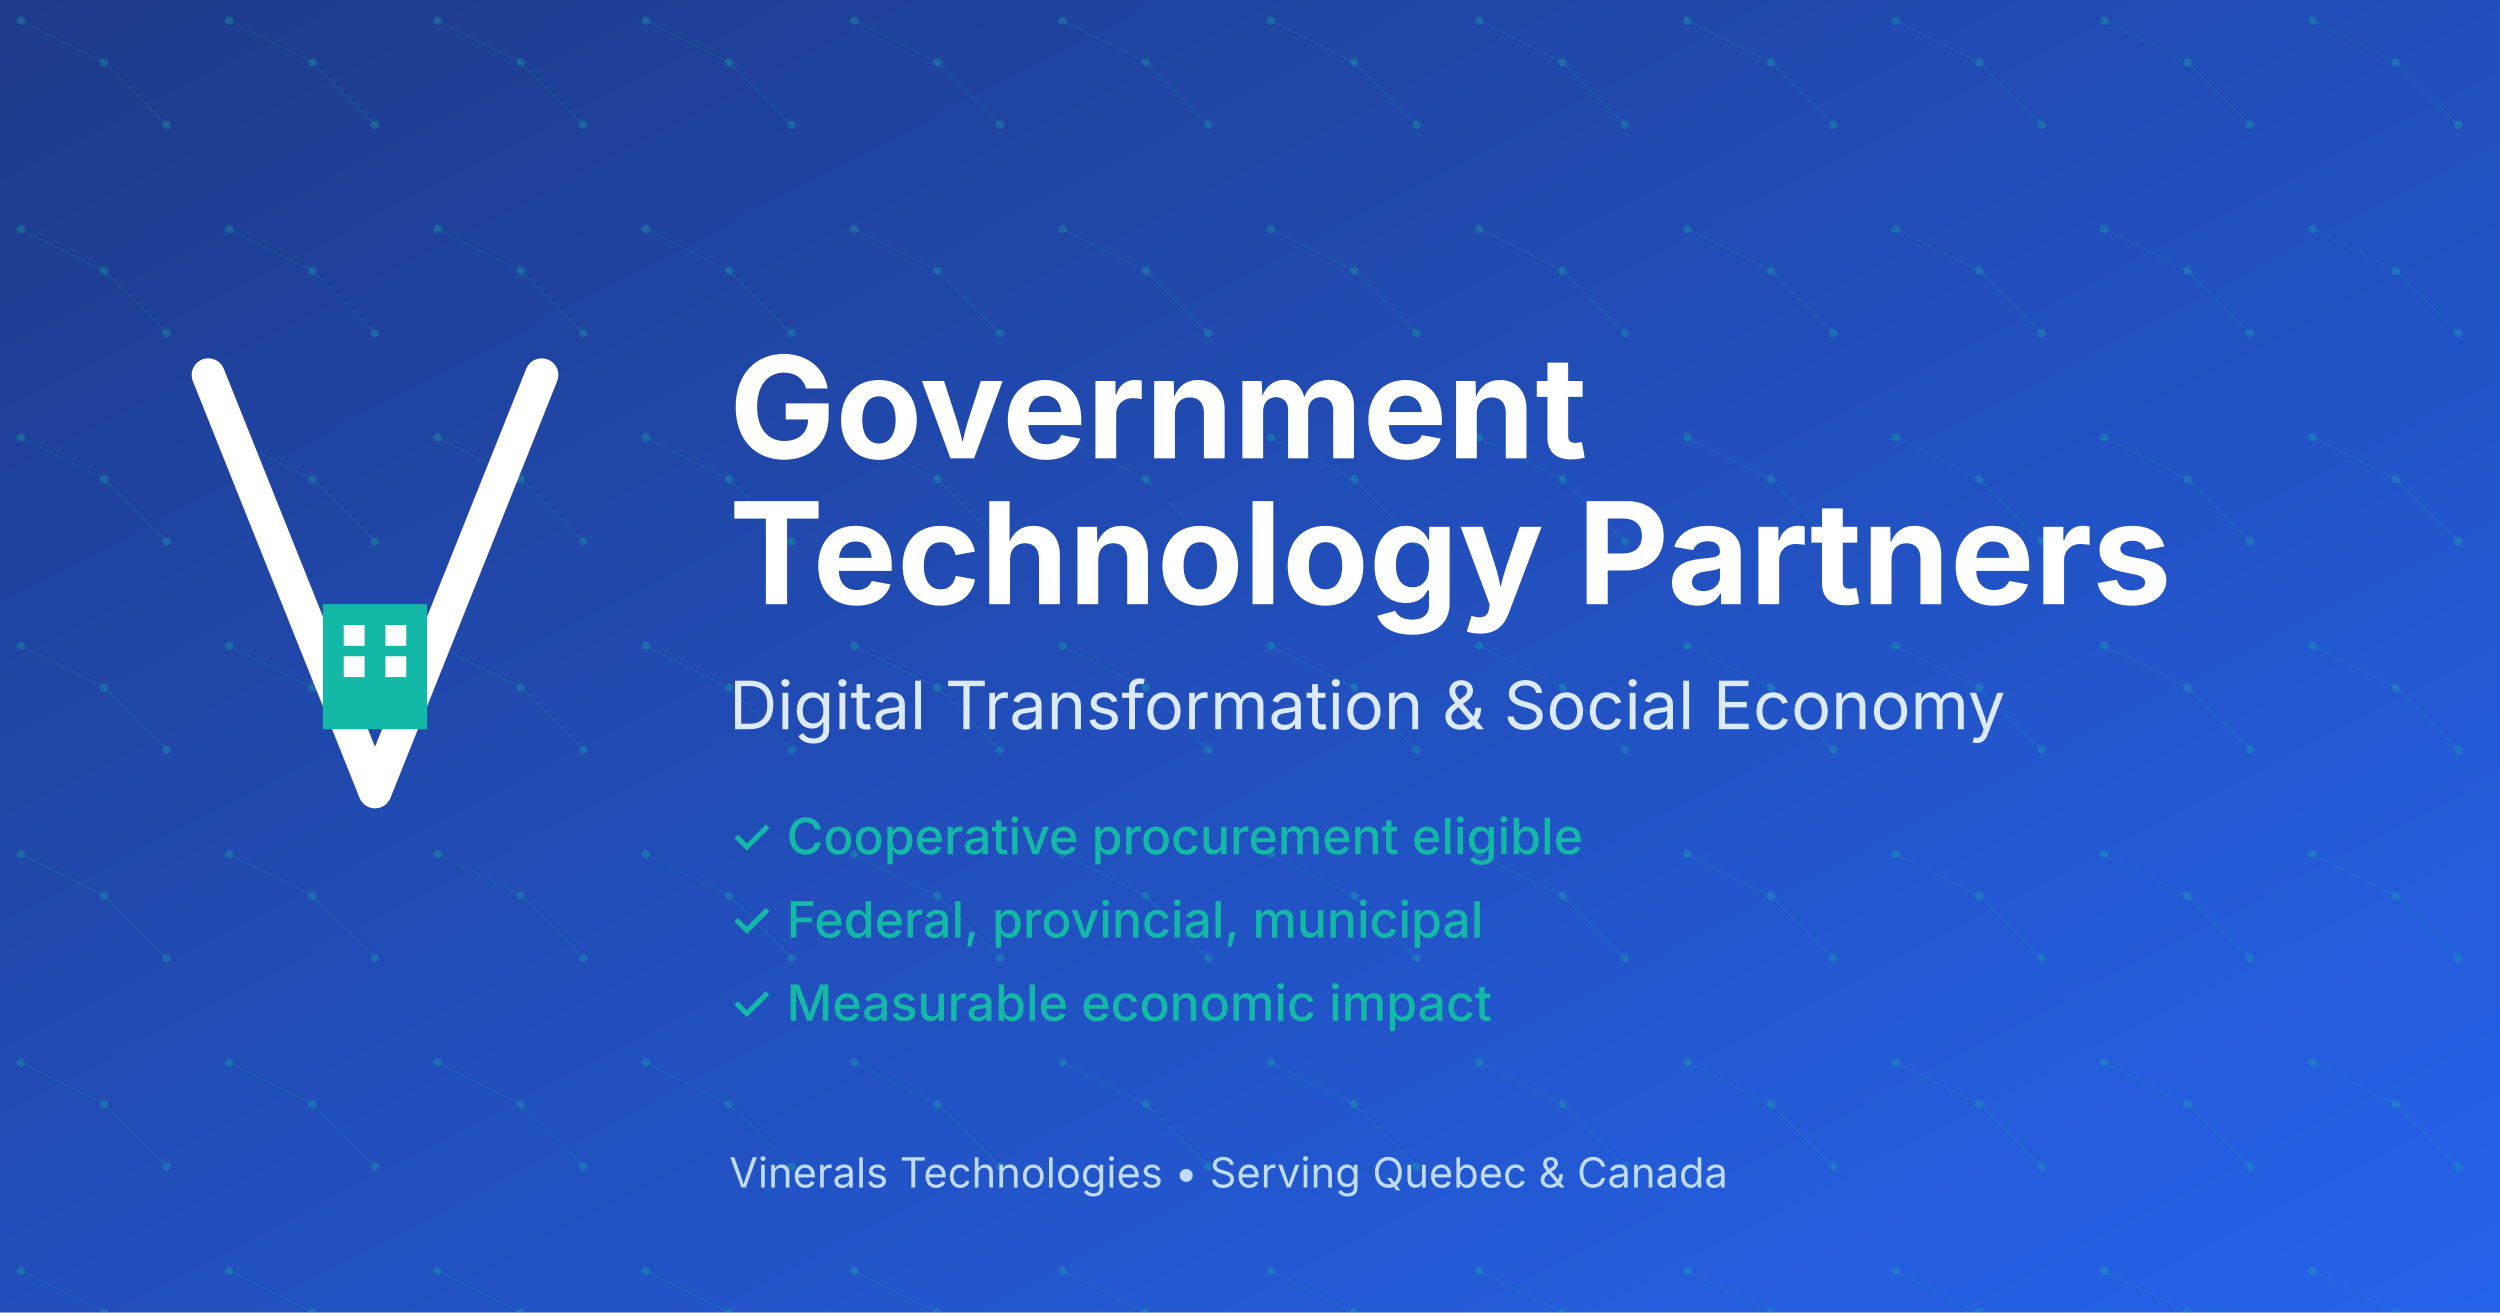
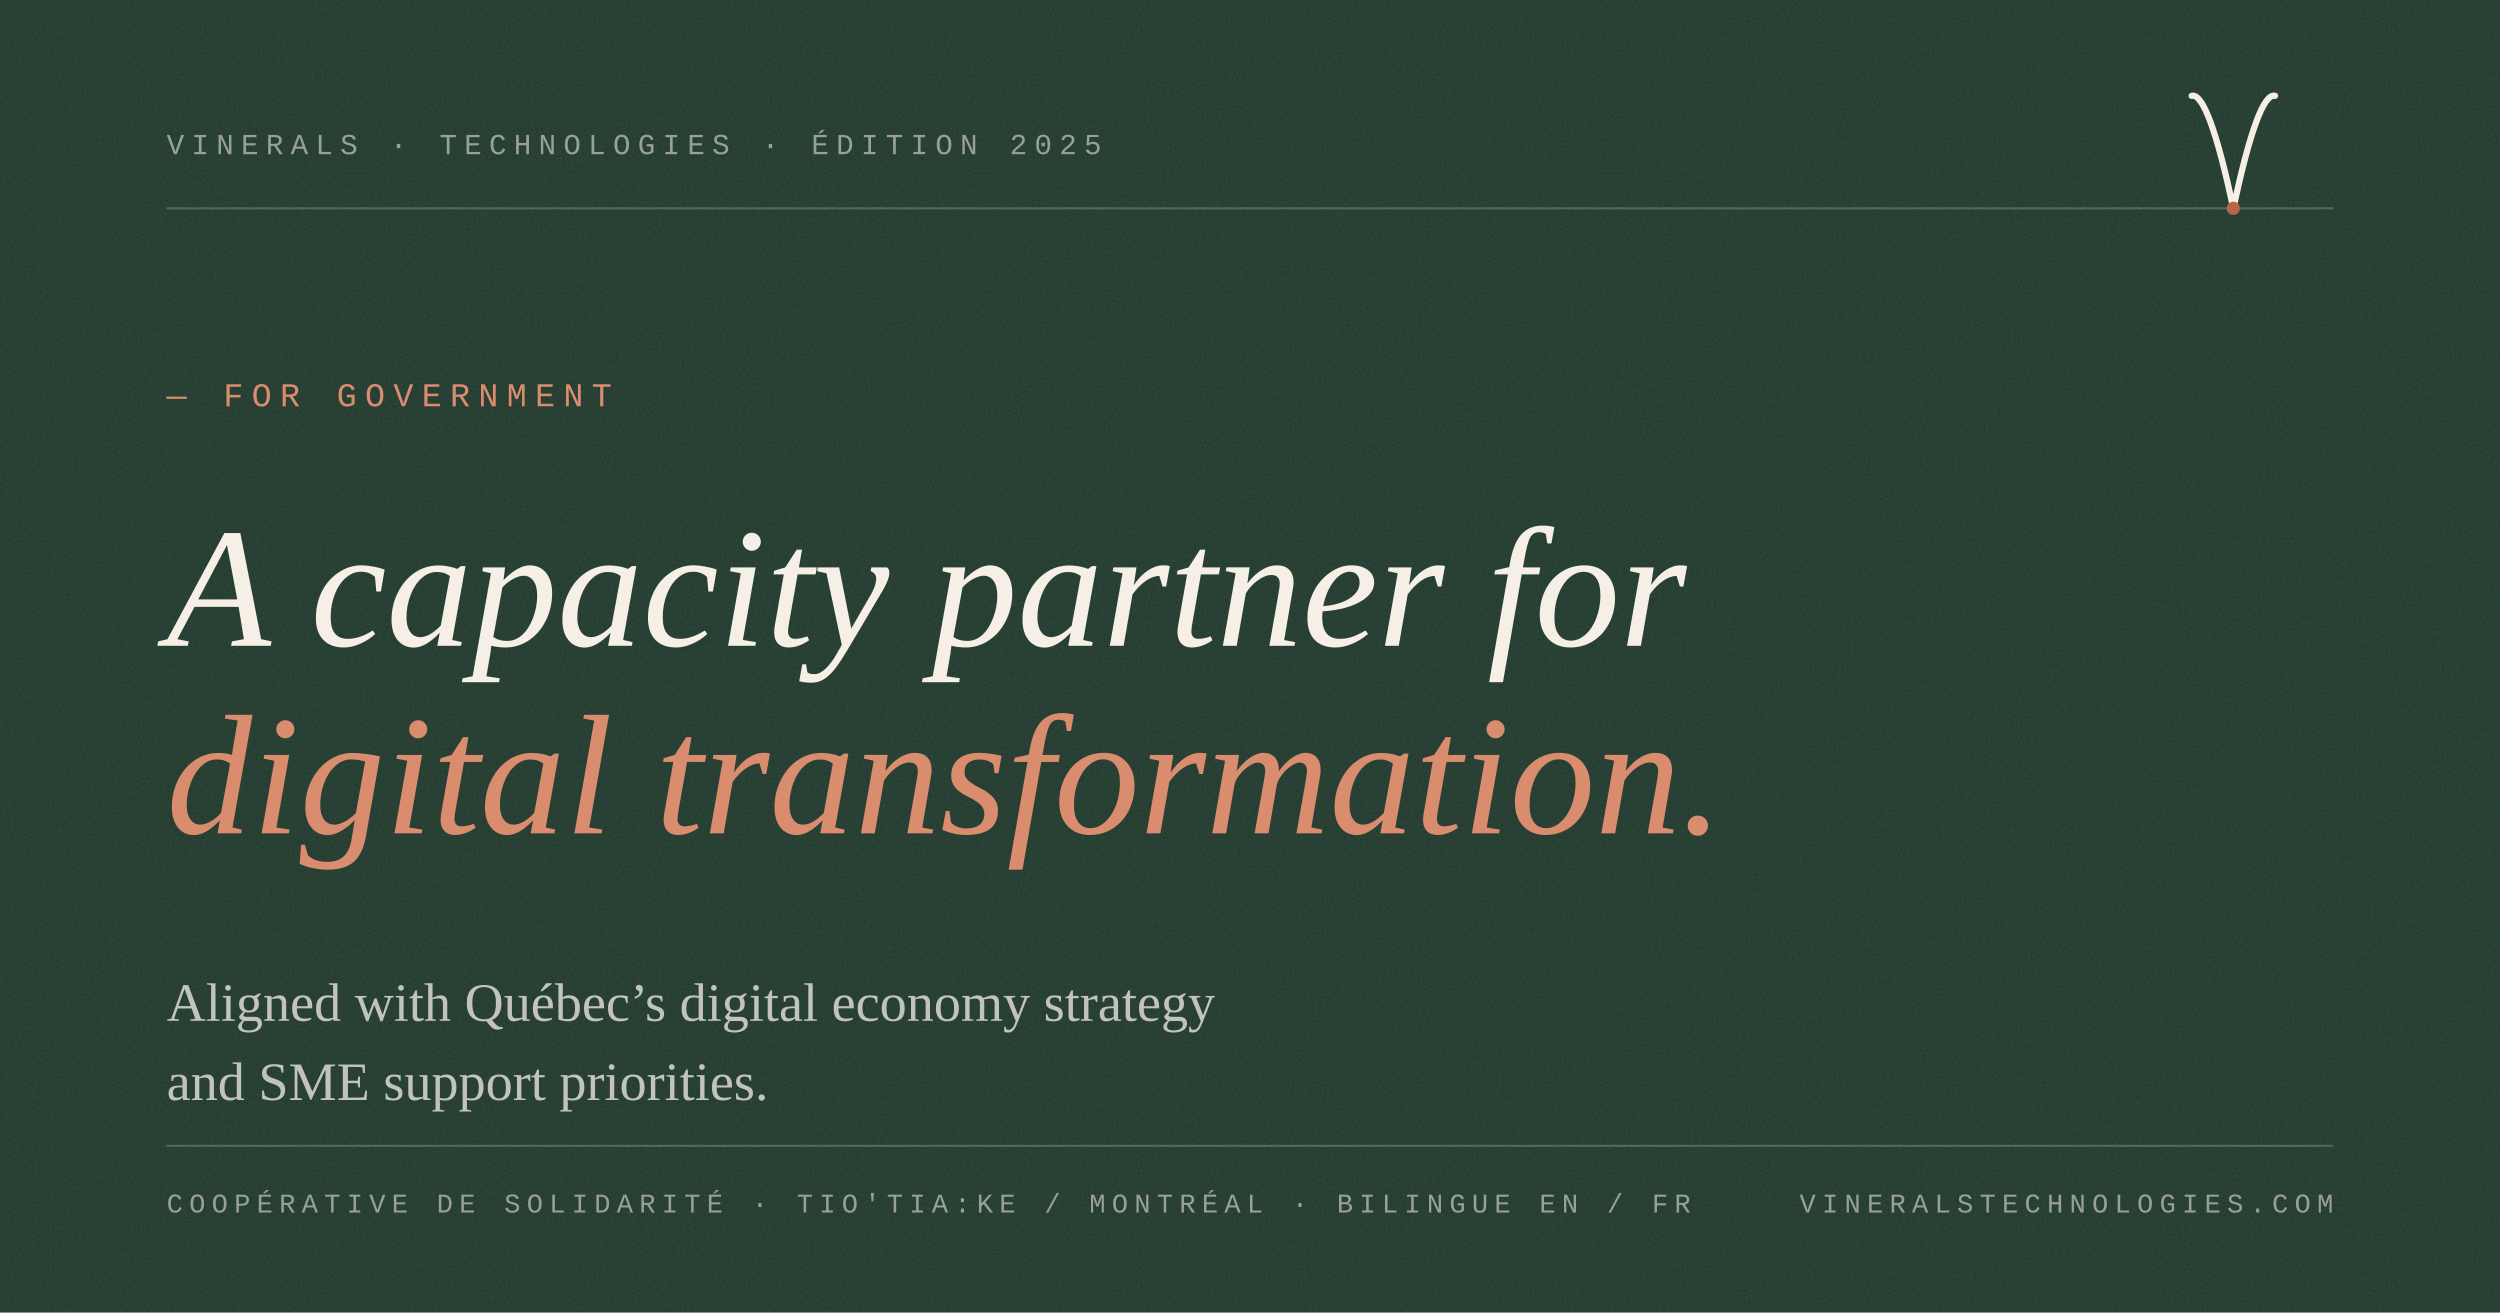
- <svg xmlns="http://www.w3.org/2000/svg" width="1200" height="630" viewBox="0 0 1200 630" fill="none">
+ <svg xmlns="http://www.w3.org/2000/svg" width="1200" height="630" viewBox="0 0 1200 630">
+   <rect width="1200" height="630" fill="#1F3A2E" />
  <defs>
-     <linearGradient id="gradient" x1="0%" y1="0%" x2="100%" y2="100%">
-       <stop offset="0%" style="stop-color:#1e3a8a;stop-opacity:1" />
-       <stop offset="100%" style="stop-color:#2563eb;stop-opacity:1" />
-     </linearGradient>
-     <pattern id="circuit" x="0" y="0" width="100" height="100" patternUnits="userSpaceOnUse">
-       <circle cx="10" cy="10" r="2" fill="#14b8a6" opacity="0.3" />
-       <circle cx="50" cy="30" r="2" fill="#14b8a6" opacity="0.3" />
-       <circle cx="80" cy="60" r="2" fill="#14b8a6" opacity="0.3" />
-       <line x1="10" y1="10" x2="50" y2="30" stroke="#14b8a6" stroke-width="0.5" opacity="0.2" />
-       <line x1="50" y1="30" x2="80" y2="60" stroke="#14b8a6" stroke-width="0.5" opacity="0.2" />
-     </pattern>
+     <filter id="grain" x="0" y="0" width="100%" height="100%">
+       <feTurbulence type="fractalNoise" baseFrequency="0.85" numOctaves="2" stitchTiles="stitch" />
+       <feColorMatrix values="0 0 0 0 0.247 0 0 0 0 0.219 0 0 0 0 0.161 0 0 0 0.35 0" />
+       <feComposite in2="SourceGraphic" operator="in" />
+     </filter>
  </defs>
-   <rect width="1200" height="630" fill="url(#gradient)" />
-   <rect width="1200" height="630" fill="url(#circuit)" />
-   <g transform="translate(100, 180)">
-     <path d="M0 0 L80 200 L160 0" stroke="#ffffff" stroke-width="16" stroke-linecap="round" stroke-linejoin="round" fill="none" />
-     <rect x="55" y="110" width="50" height="60" fill="#14b8a6" />
-     <rect x="65" y="120" width="10" height="10" fill="#ffffff" />
-     <rect x="85" y="120" width="10" height="10" fill="#ffffff" />
-     <rect x="65" y="135" width="10" height="10" fill="#ffffff" />
-     <rect x="85" y="135" width="10" height="10" fill="#ffffff" />
+   <rect width="1200" height="630" fill="#1F3A2E" filter="url(#grain)" opacity="0.5" />
+   <text x="80" y="74" font-family="&quot;DM Mono&quot;, &quot;Courier New&quot;, Courier, monospace" font-size="14" letter-spacing="3.5" fill="rgba(245, 239, 230, 0.55)">VINERALS · TECHNOLOGIES · ÉDITION 2025</text>
+   <line x1="80" y1="100" x2="1120" y2="100" stroke="rgba(245, 239, 230, 0.22)" stroke-width="1" />
+   <g transform="translate(1040, 30)">
+     <path d="M12 16 Q 20 14, 32 70 Q 44 14, 52 16" stroke="#F5EFE6" stroke-width="3" stroke-linecap="round" stroke-linejoin="round" fill="none" />
+     <circle cx="32" cy="70" r="3.2" fill="#B8634A" />
  </g>
-   <text x="350" y="220" font-family="system-ui, -apple-system, sans-serif" font-size="68" font-weight="700" fill="#ffffff">
-     Government
+   <text x="80" y="195" font-family="&quot;DM Mono&quot;, &quot;Courier New&quot;, Courier, monospace" font-size="16" letter-spacing="4" fill="#DA8C6E">— FOR GOVERNMENT</text>
+   <text x="80" y="310" font-family="&quot;Cormorant Garamond&quot;, &quot;Cormorant&quot;, Georgia, &quot;Times New Roman&quot;, serif" font-style="italic" font-size="82" font-weight="500" fill="#F5EFE6">A capacity partner for</text>
+   <text x="80" y="400" font-family="&quot;Cormorant Garamond&quot;, &quot;Cormorant&quot;, Georgia, &quot;Times New Roman&quot;, serif" font-style="italic" font-size="82" font-weight="500" fill="#DA8C6E">digital transformation.</text>
+   <text x="80" y="490" font-family="&quot;Cormorant Garamond&quot;, &quot;Cormorant&quot;, Georgia, &quot;Times New Roman&quot;, serif" font-size="26" font-weight="400" fill="rgba(245, 239, 230, 0.75)">
+     <tspan x="80" dy="0">Aligned with Québec’s digital economy strategy</tspan>
+     <tspan x="80" dy="38">and SME support priorities.</tspan>
  </text>
-   <text x="350" y="290" font-family="system-ui, -apple-system, sans-serif" font-size="68" font-weight="700" fill="#ffffff">
-     Technology Partners
-   </text>
-   <text x="350" y="350" font-family="system-ui, -apple-system, sans-serif" font-size="32" font-weight="400" fill="#dbeafe">
-     Digital Transformation &amp; Social Economy
-   </text>
-   <g transform="translate(350, 410)">
-     <text x="0" y="0" font-family="system-ui, -apple-system, sans-serif" font-size="24" font-weight="500" fill="#14b8a6">
-       ✓ Cooperative procurement eligible
-     </text>
-     <text x="0" y="40" font-family="system-ui, -apple-system, sans-serif" font-size="24" font-weight="500" fill="#14b8a6">
-       ✓ Federal, provincial, municipal
-     </text>
-     <text x="0" y="80" font-family="system-ui, -apple-system, sans-serif" font-size="24" font-weight="500" fill="#14b8a6">
-       ✓ Measurable economic impact
-     </text>
-   </g>
-   <text x="350" y="570" font-family="system-ui, -apple-system, sans-serif" font-size="20" font-weight="400" fill="#bfdbfe">
-     Vinerals Technologies • Serving Quebec &amp; Canada
-   </text>
+   <line x1="80" y1="550" x2="1120" y2="550" stroke="rgba(245, 239, 230, 0.22)" stroke-width="1" />
+   <text x="80" y="582" font-family="&quot;DM Mono&quot;, &quot;Courier New&quot;, Courier, monospace" font-size="13" letter-spacing="3" fill="rgba(245, 239, 230, 0.55)">COOPÉRATIVE DE SOLIDARITÉ · TIO'TIA:KE / MONTRÉAL · BILINGUE EN / FR</text>
+   <text x="1120" y="582" text-anchor="end" font-family="&quot;DM Mono&quot;, &quot;Courier New&quot;, Courier, monospace" font-size="13" letter-spacing="3" fill="rgba(245, 239, 230, 0.55)">VINERALSTECHNOLOGIES.COM</text>
</svg>
